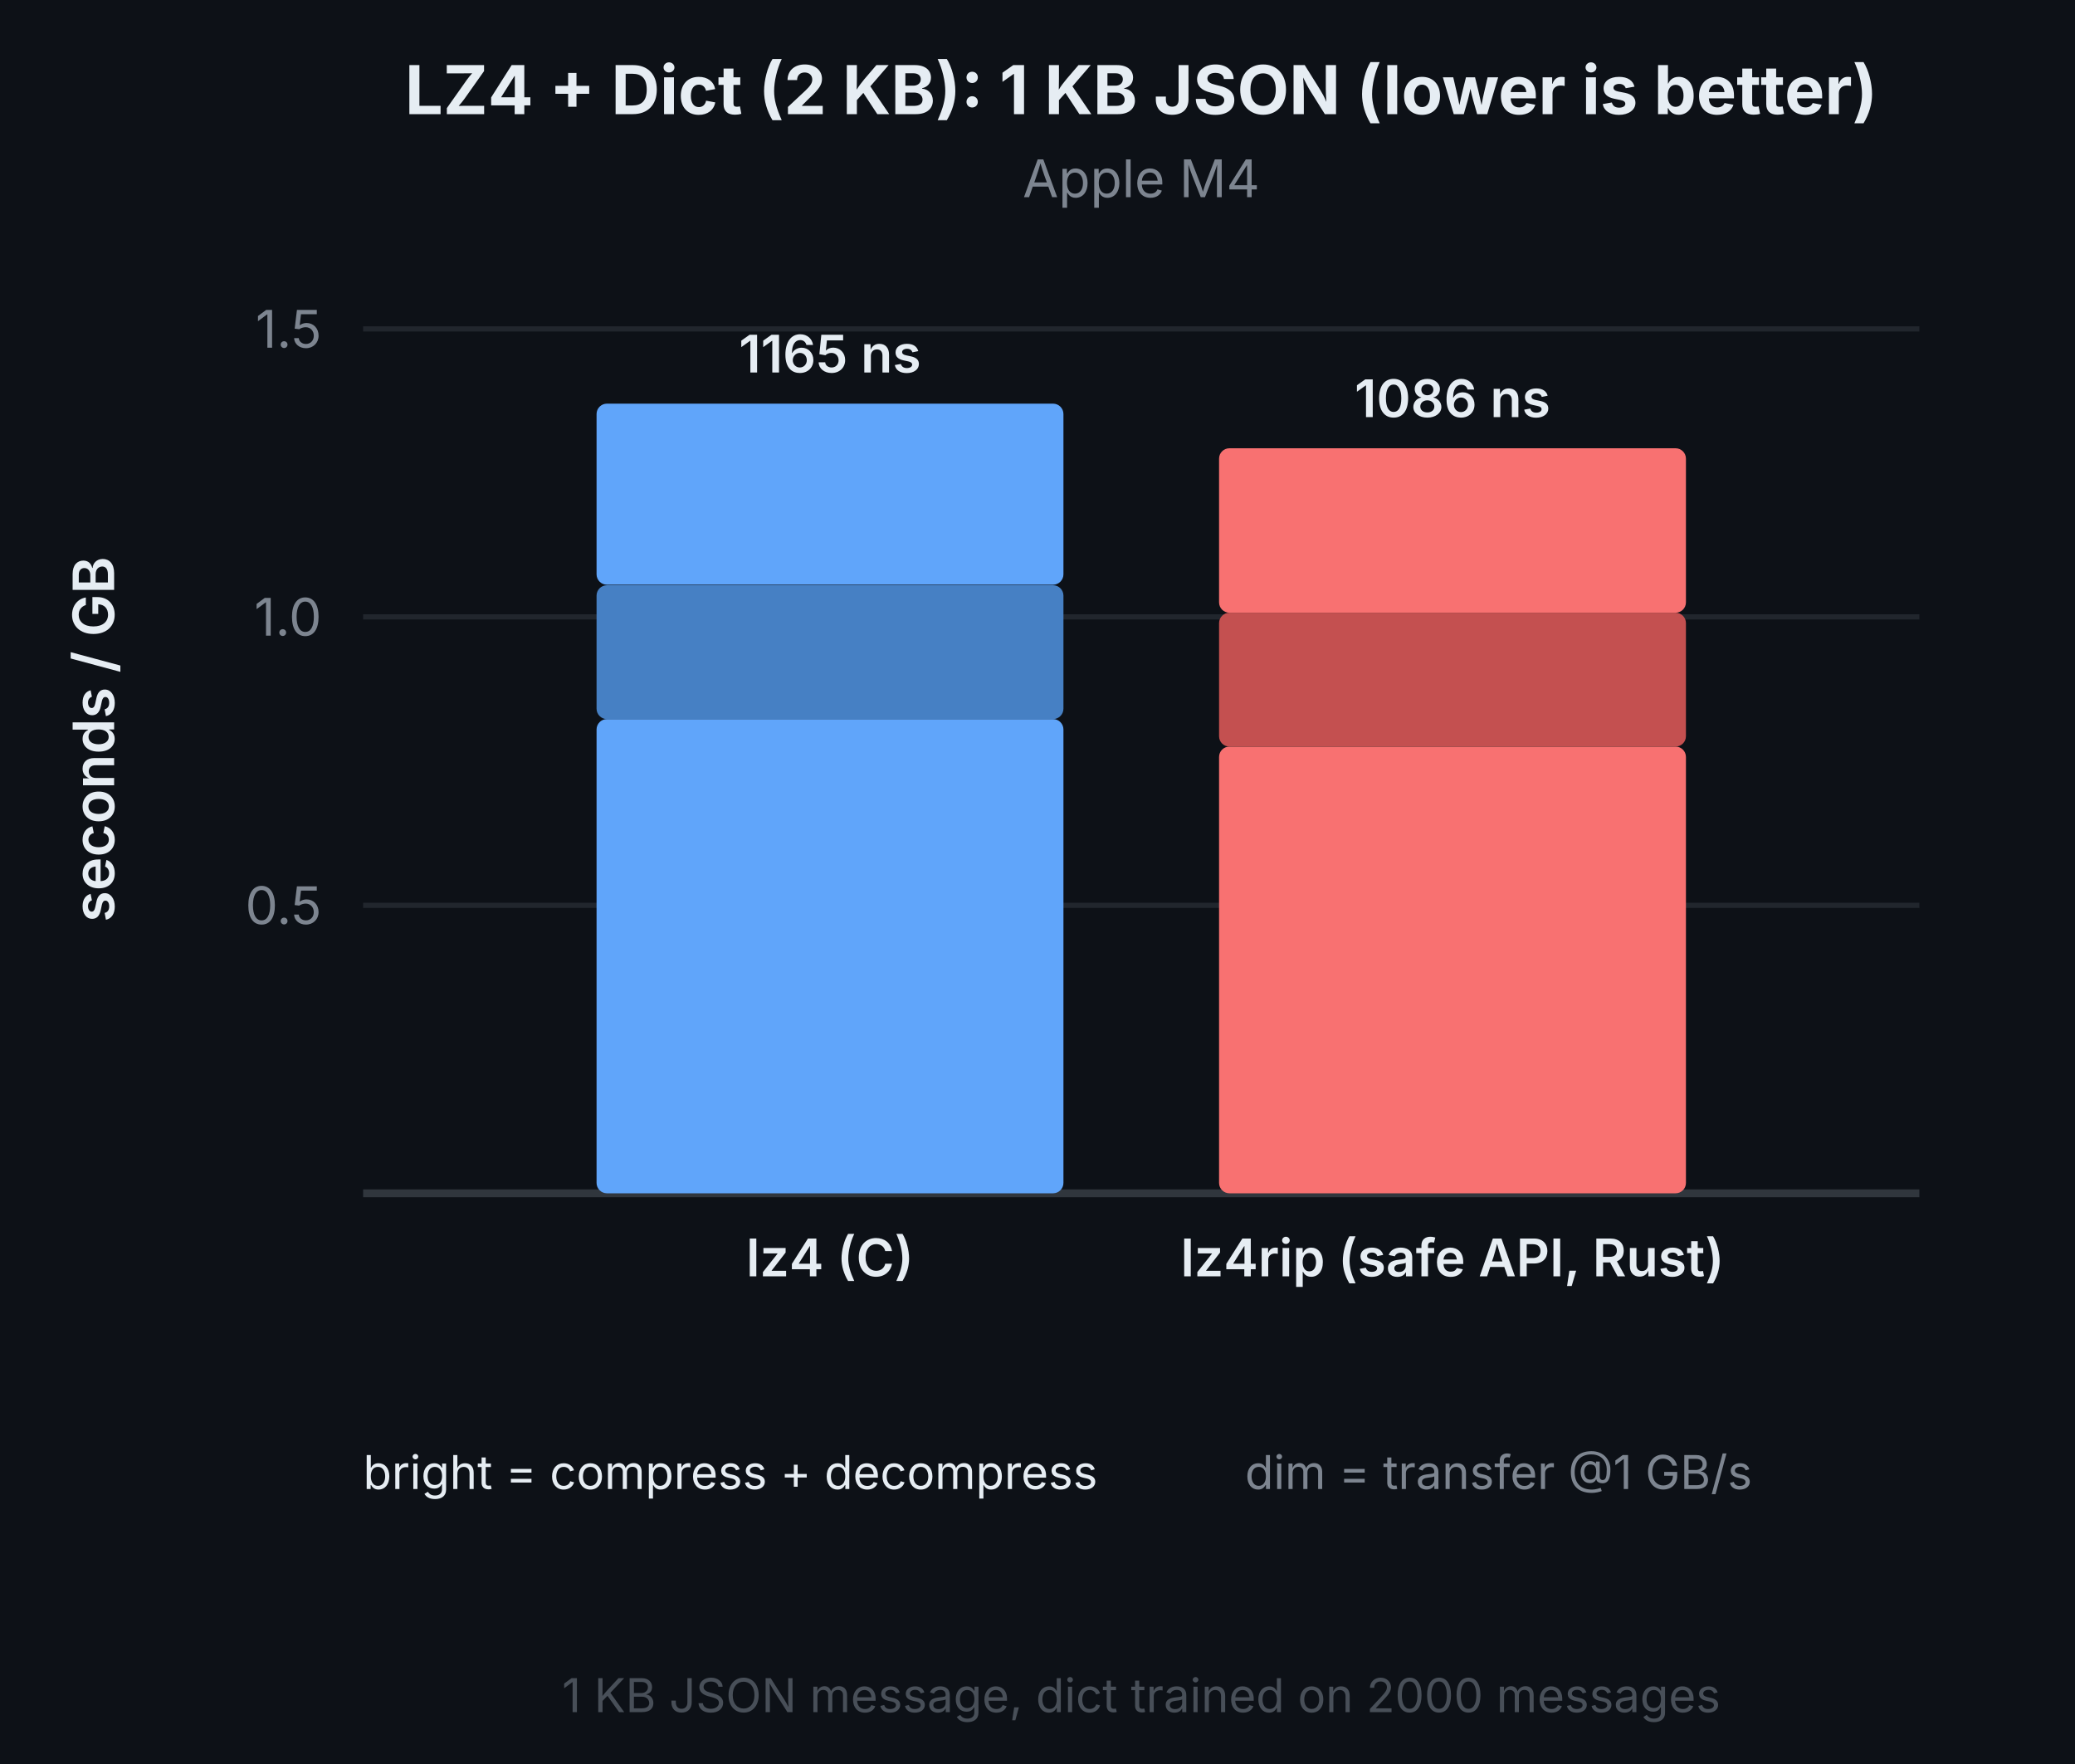
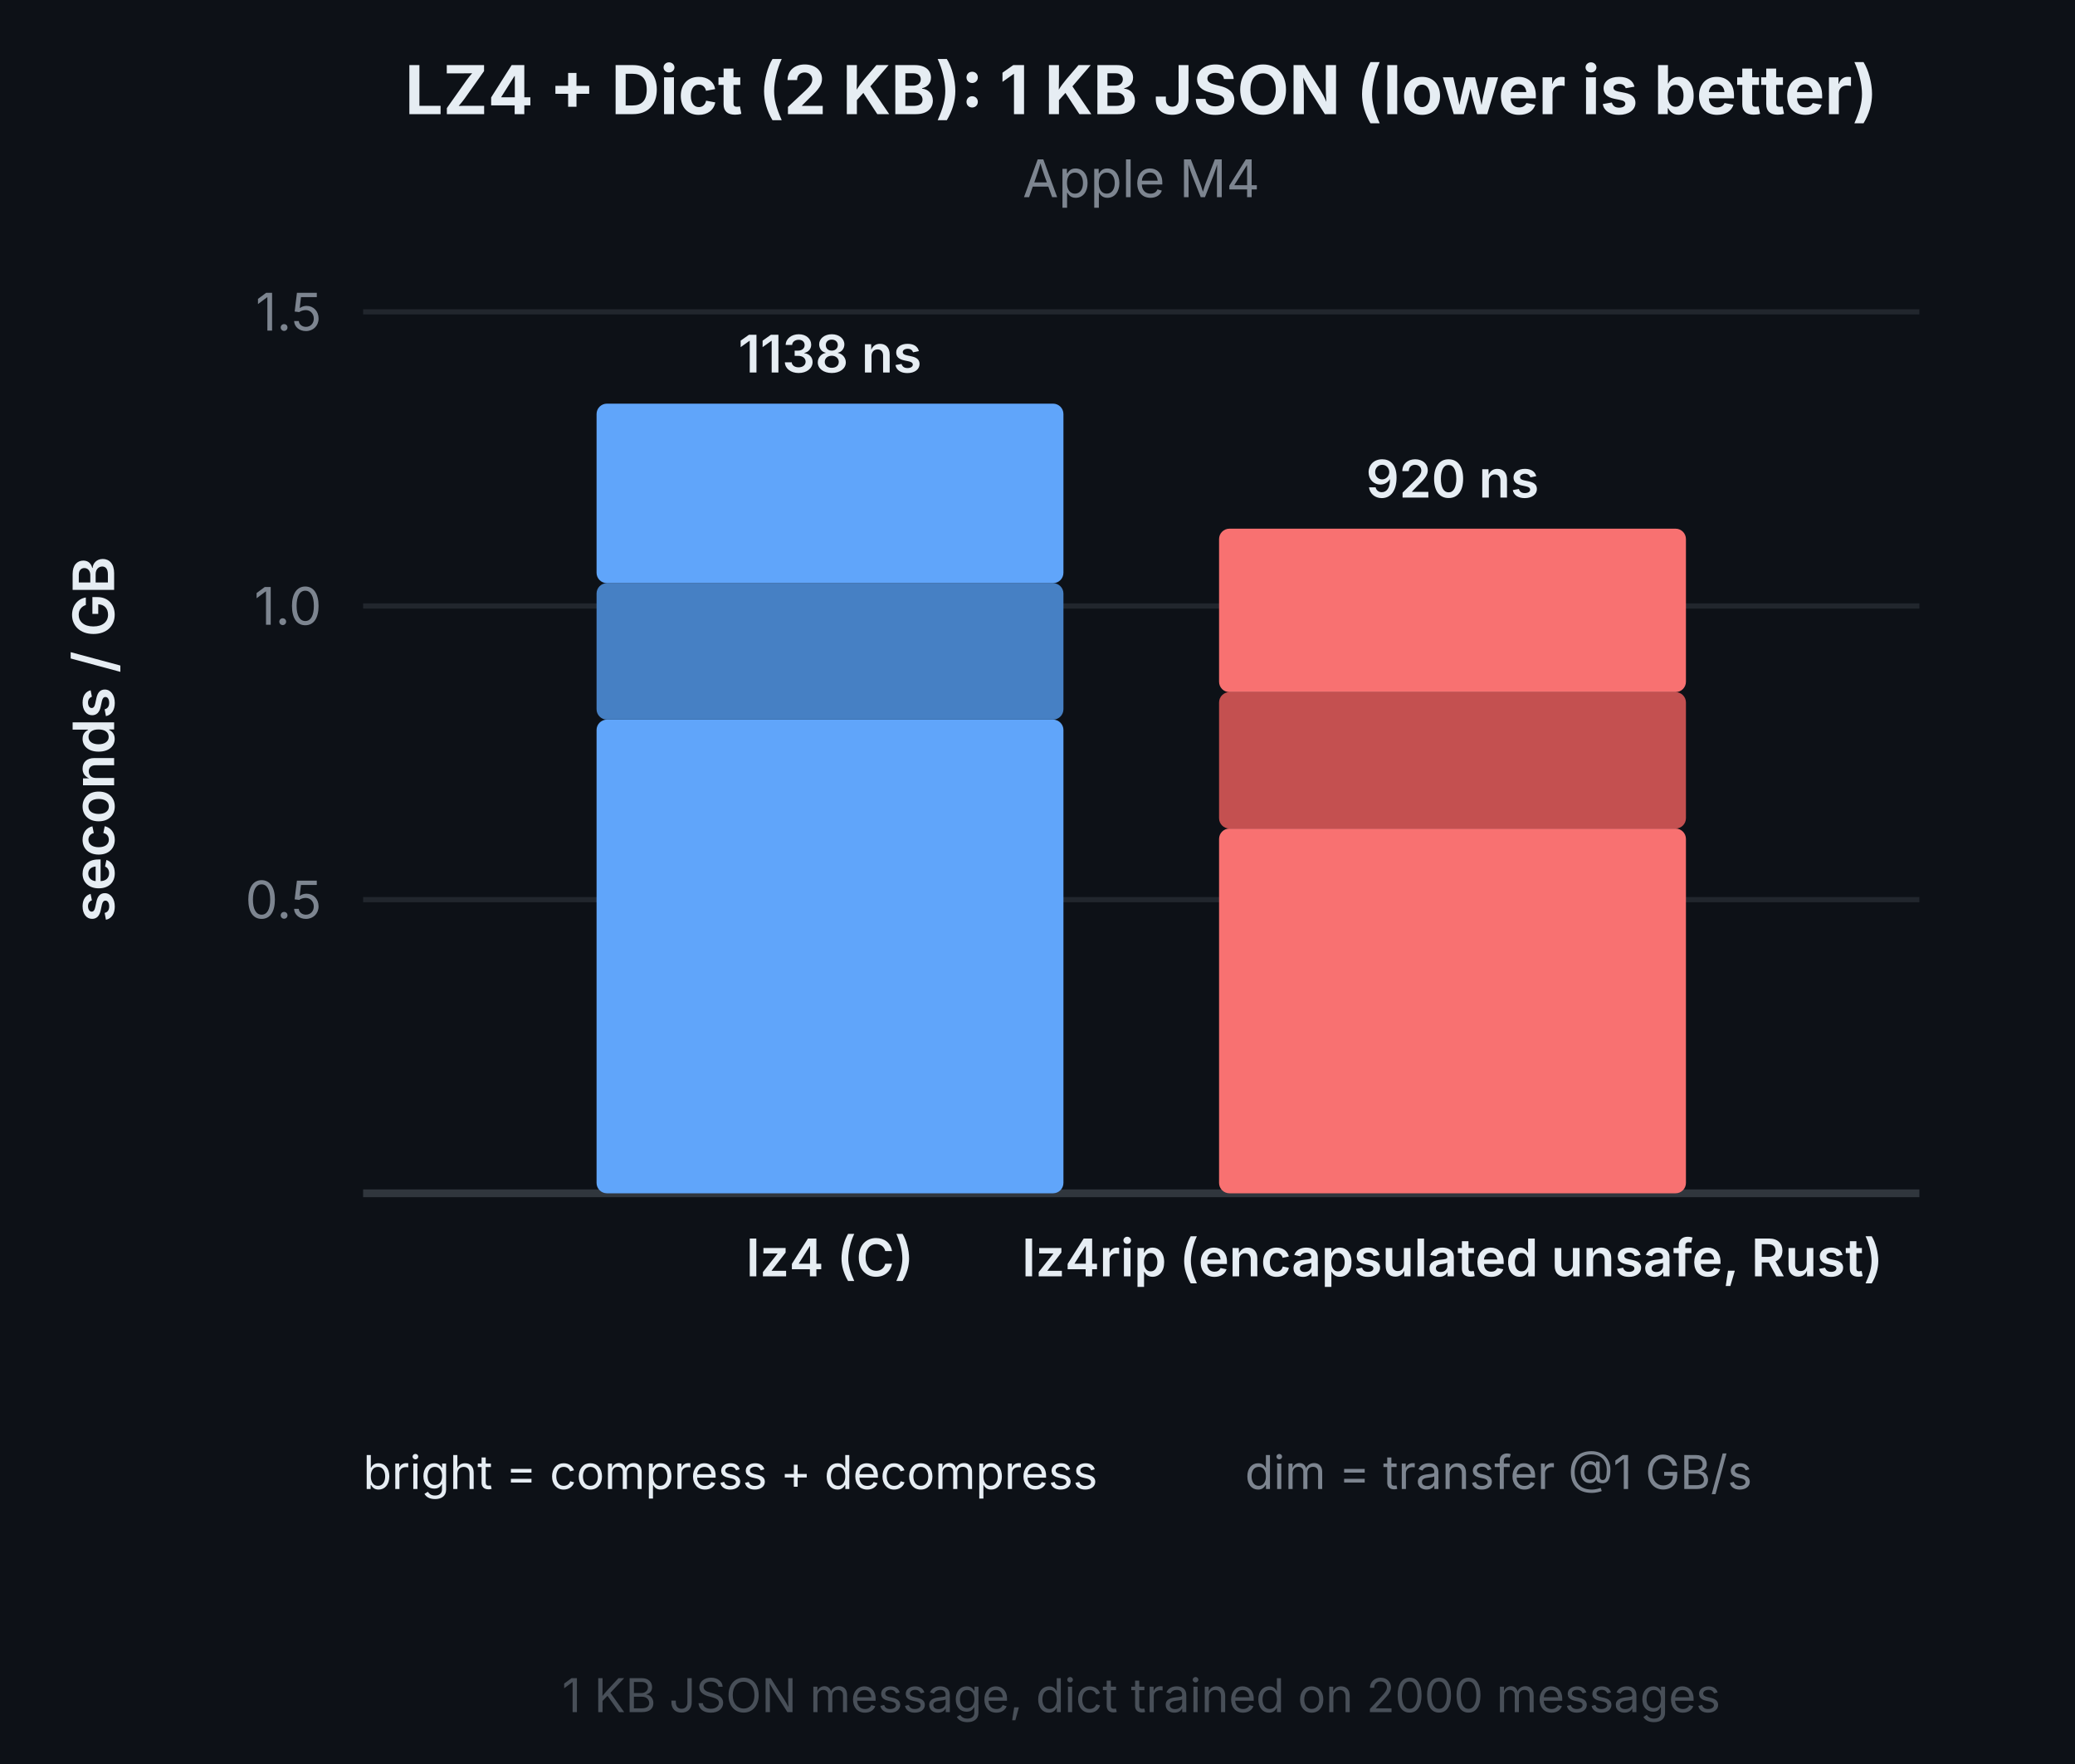
<svg xmlns="http://www.w3.org/2000/svg" viewBox="0 0 400 340" font-family="system-ui, -apple-system, sans-serif">
  <rect width="400" height="340" fill="#0d1117" />
  <text x="220.0" y="22" text-anchor="middle" fill="#e6edf3" font-size="13" font-weight="700">LZ4 + Dict (2 KB): 1 KB JSON (lower is better)</text>
  <text x="220.0" y="38" text-anchor="middle" fill="#7d8590" font-size="10">Apple M4</text>
-   <line x1="70" y1="174.5" x2="370" y2="174.5" stroke="#21262d" stroke-width="1" />
-   <text x="62" y="174.5" text-anchor="end" dominant-baseline="middle" fill="#7d8590" font-size="10">0.5</text>
-   <line x1="70" y1="118.9" x2="370" y2="118.9" stroke="#21262d" stroke-width="1" />
-   <text x="62" y="118.9" text-anchor="end" dominant-baseline="middle" fill="#7d8590" font-size="10">1.0</text>
-   <line x1="70" y1="63.4" x2="370" y2="63.4" stroke="#21262d" stroke-width="1" />
-   <text x="62" y="63.4" text-anchor="end" dominant-baseline="middle" fill="#7d8590" font-size="10">1.5</text>
+   <line x1="70" y1="173.4" x2="370" y2="173.4" stroke="#21262d" stroke-width="1" />
+   <text x="62" y="173.4" text-anchor="end" dominant-baseline="middle" fill="#7d8590" font-size="10">0.5</text>
+   <line x1="70" y1="116.8" x2="370" y2="116.8" stroke="#21262d" stroke-width="1" />
+   <text x="62" y="116.8" text-anchor="end" dominant-baseline="middle" fill="#7d8590" font-size="10">1.0</text>
+   <line x1="70" y1="60.1" x2="370" y2="60.1" stroke="#21262d" stroke-width="1" />
+   <text x="62" y="60.1" text-anchor="end" dominant-baseline="middle" fill="#7d8590" font-size="10">1.5</text>
  <line x1="70" y1="230" x2="370" y2="230" stroke="#30363d" stroke-width="1.5" />
  <text x="22" y="142.5" text-anchor="middle" fill="#e6edf3" font-size="11" font-weight="600" transform="rotate(-90,22,142.5)">seconds / GB</text>
-   <rect x="115.0" y="138.6" width="90.0" height="91.4" fill="#60a5fa" rx="2" />
-   <rect x="115.0" y="112.8" width="90.0" height="25.8" fill="#4680c4" rx="2" />
-   <rect x="115.0" y="77.8" width="90.0" height="34.9" fill="#60a5fa" rx="2" />
-   <text x="160.0" y="71.8" text-anchor="middle" fill="#e6edf3" font-size="10" font-weight="600">1165 ns</text>
-   <rect x="235.0" y="143.9" width="90.0" height="86.1" fill="#f87171" rx="2" />
-   <rect x="235.0" y="118.1" width="90.0" height="25.8" fill="#c45050" rx="2" />
-   <rect x="235.0" y="86.4" width="90.0" height="31.7" fill="#f87171" rx="2" />
-   <text x="280.0" y="80.4" text-anchor="middle" fill="#e6edf3" font-size="10" font-weight="600">1086 ns</text>
+   <rect x="115.0" y="138.7" width="90.0" height="91.3" fill="#60a5fa" rx="2" />
+   <rect x="115.0" y="112.4" width="90.0" height="26.3" fill="#4680c4" rx="2" />
+   <rect x="115.0" y="77.8" width="90.0" height="34.6" fill="#60a5fa" rx="2" />
+   <text x="160.0" y="71.8" text-anchor="middle" fill="#e6edf3" font-size="10" font-weight="600">1138 ns</text>
+   <rect x="235.0" y="159.7" width="90.0" height="70.3" fill="#f87171" rx="2" />
+   <rect x="235.0" y="133.4" width="90.0" height="26.3" fill="#c45050" rx="2" />
+   <rect x="235.0" y="101.9" width="90.0" height="31.5" fill="#f87171" rx="2" />
+   <text x="280.0" y="95.9" text-anchor="middle" fill="#e6edf3" font-size="10" font-weight="600">920 ns</text>
  <text x="160.0" y="246" text-anchor="middle" fill="#e6edf3" font-size="10" font-weight="600">lz4 (C)</text>
-   <text x="280.0" y="246" text-anchor="middle" fill="#e6edf3" font-size="10" font-weight="600">lz4rip (safe API, Rust)</text>
+   <text x="280.0" y="246" text-anchor="middle" fill="#e6edf3" font-size="10" font-weight="600">lz4rip (encapsulated unsafe, Rust)</text>
  <text x="70" y="287" fill="#e6edf3" font-size="9">bright = compress + decompress</text>
  <text x="240" y="287" fill="#7d8590" font-size="9">dim = transfer @1 GB/s</text>
  <text x="220.0" y="330" text-anchor="middle" fill="#484f58" font-size="9">1 KB JSON message, dict trained on 2000 messages</text>
</svg>
